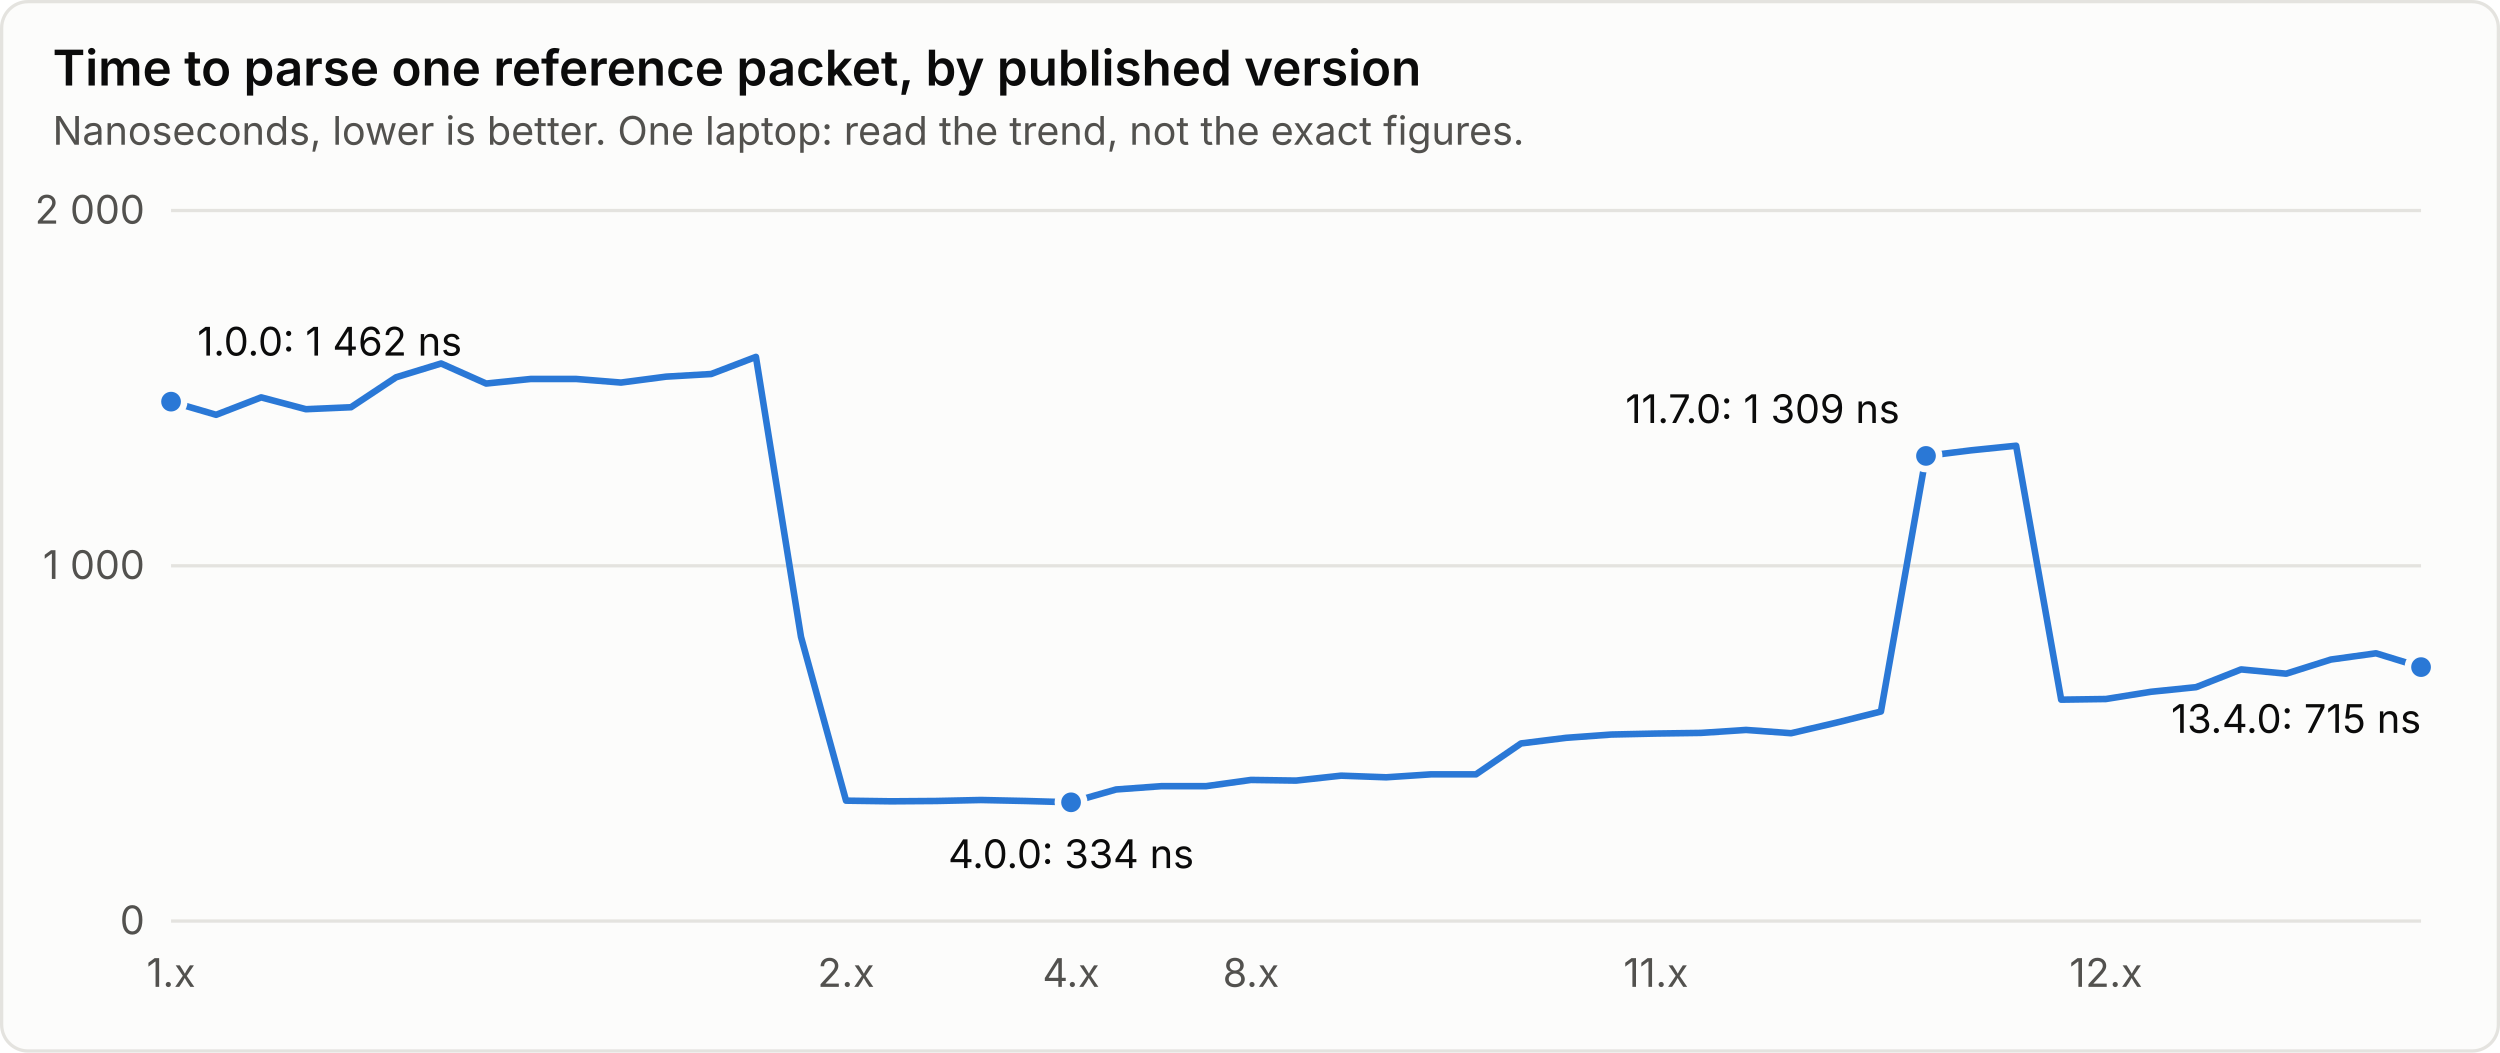
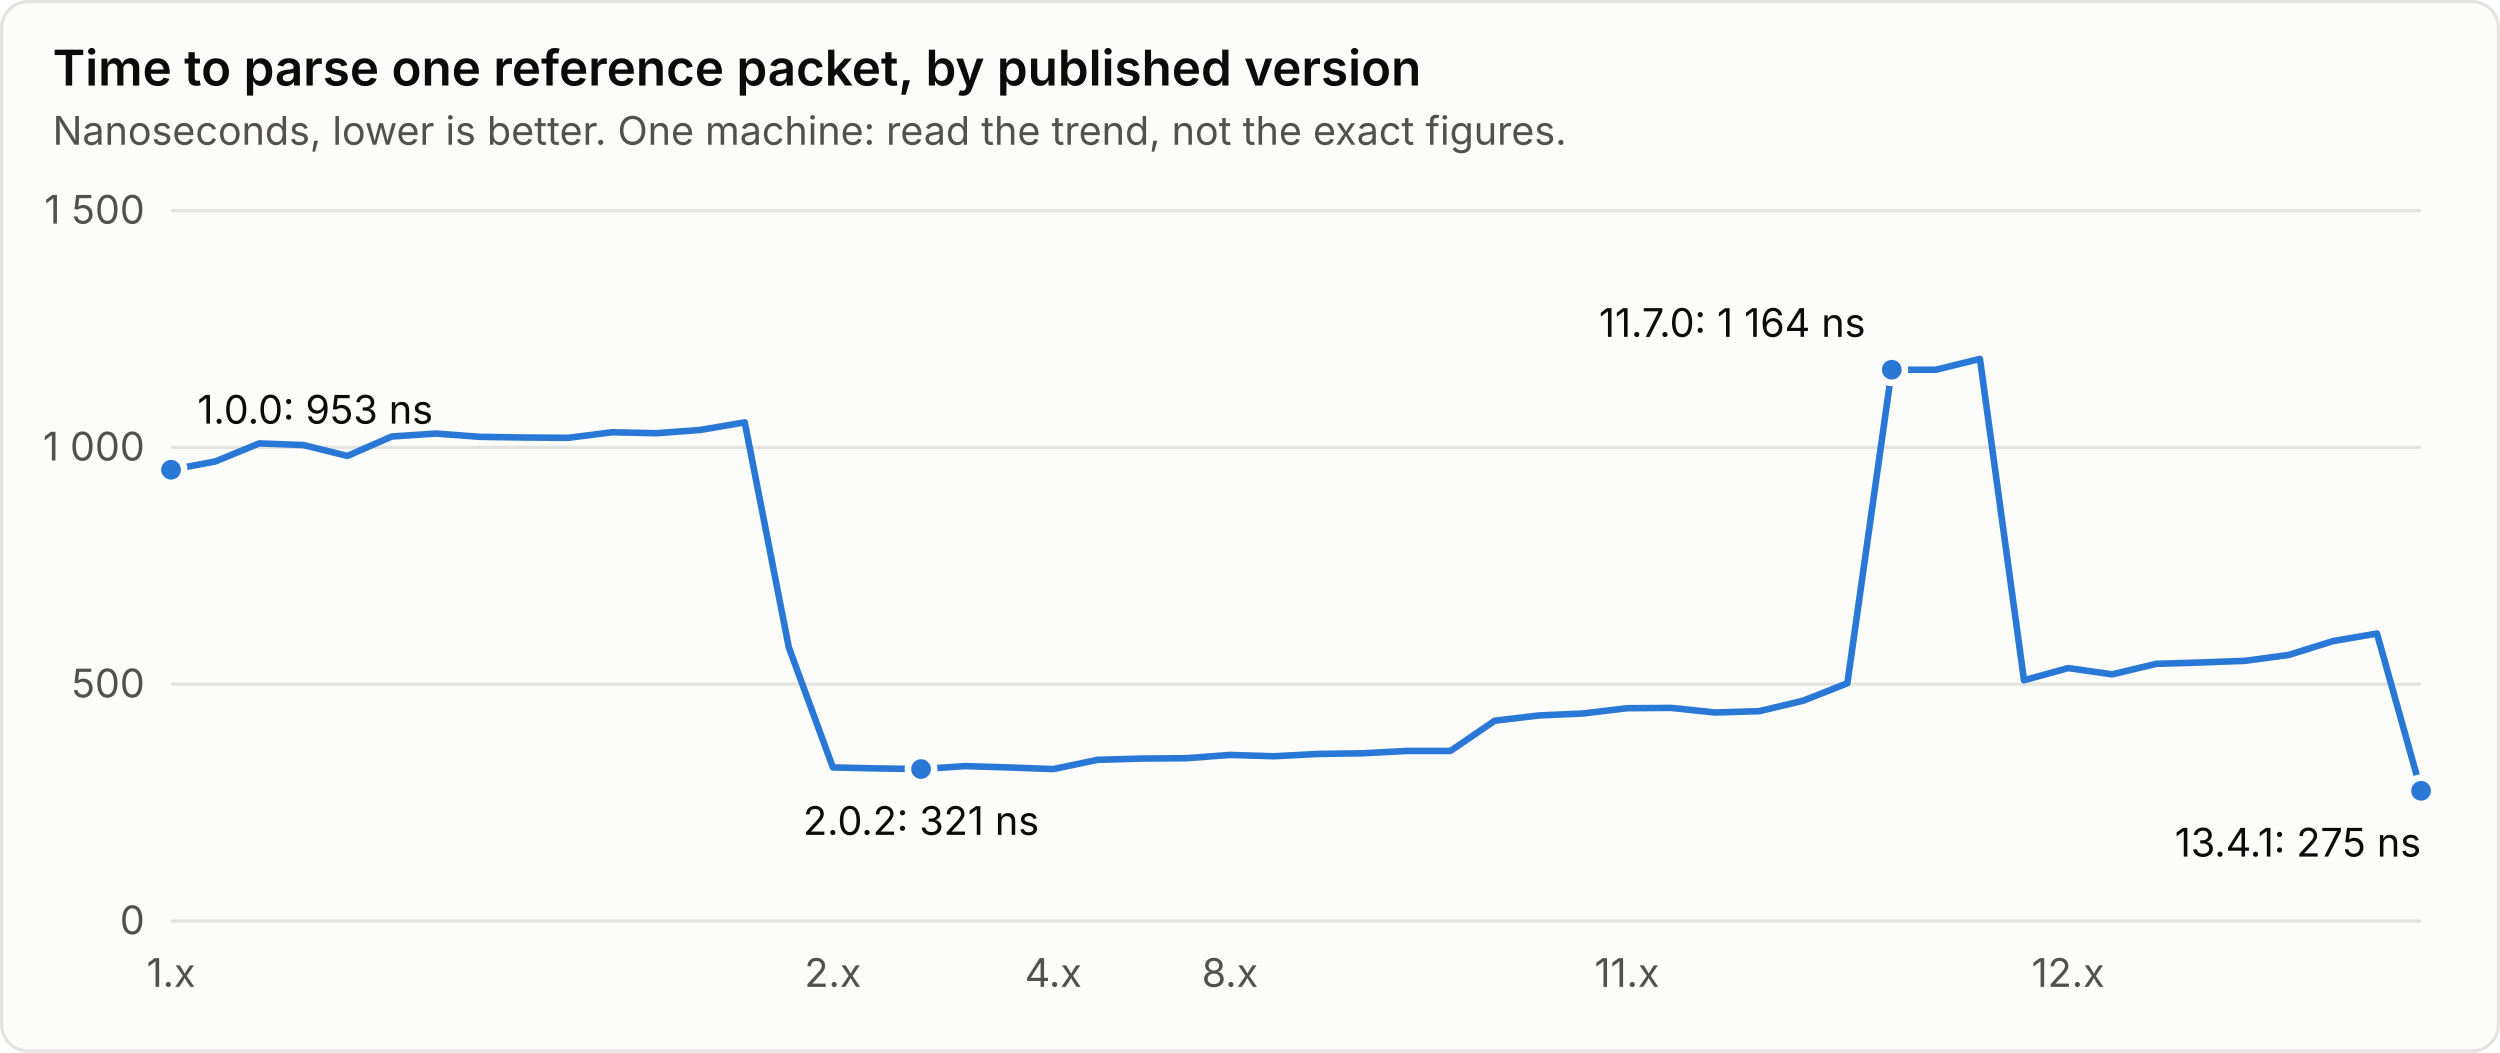
- <svg xmlns="http://www.w3.org/2000/svg" viewBox="0 0 760 320" width="760" height="320" role="img" aria-label="Time to parse the reference packet, by published version, from 1.0.0 (1462 ns) to 13.4.0 (715 ns)">
+ <svg xmlns="http://www.w3.org/2000/svg" viewBox="0 0 760 320" width="760" height="320" role="img" aria-label="Time to parse the reference packet, by published version, from 1.0.0 (953 ns) to 13.4.1 (275 ns)">
  <style>.bg{fill:#fcfcfb;stroke:#e4e3df}.t1{fill:#0b0b0b}.t2{fill:#52514e}.grid{stroke:#e4e3df}.line{stroke:#2a78d6}.dot{fill:#2a78d6;stroke:#fcfcfb}text{font-family:system-ui,-apple-system,'Segoe UI',sans-serif;font-size:12px}.title{font-size:15px;font-weight:600}@media (prefers-color-scheme:dark){.bg{fill:#1a1a19;stroke:#383835}.t1{fill:#f0efec}.t2{fill:#c3c2b7}.grid{stroke:#383835}.line{stroke:#3987e5}.dot{fill:#3987e5;stroke:#1a1a19}}</style>
  <rect class="bg" x="0.5" y="0.5" width="759" height="319" rx="8" />
  <text class="title t1" x="16" y="26">Time to parse one reference packet, by published version</text>
-   <text class="t2" x="16" y="44">Nanoseconds, lower is better. One laptop: read the trend, not the exact figures.</text>
+   <text class="t2" x="16" y="44">Nanoseconds, lower is better. One machine: read the trend, not the exact figures.</text>
  <line class="grid" x1="52" y1="280.0" x2="736" y2="280.0" />
  <text class="t2" x="44" y="284.0" text-anchor="end">0</text>
-   <line class="grid" x1="52" y1="172.0" x2="736" y2="172.0" />
-   <text class="t2" x="44" y="176.0" text-anchor="end">1 000</text>
+   <line class="grid" x1="52" y1="208.0" x2="736" y2="208.0" />
+   <text class="t2" x="44" y="212.0" text-anchor="end">500</text>
+   <line class="grid" x1="52" y1="136.0" x2="736" y2="136.0" />
+   <text class="t2" x="44" y="140.0" text-anchor="end">1 000</text>
  <line class="grid" x1="52" y1="64.0" x2="736" y2="64.0" />
-   <text class="t2" x="44" y="68.0" text-anchor="end">2 000</text>
+   <text class="t2" x="44" y="68.0" text-anchor="end">1 500</text>
  <text class="t2" x="52.0" y="300" text-anchor="middle">1.x</text>
-   <text class="t2" x="257.2" y="300" text-anchor="middle">2.x</text>
-   <text class="t2" x="325.6" y="300" text-anchor="middle">4.x</text>
-   <text class="t2" x="380.3" y="300" text-anchor="middle">8.x</text>
-   <text class="t2" x="503.4" y="300" text-anchor="middle">11.x</text>
-   <text class="t2" x="640.2" y="300" text-anchor="middle">12.x</text>
-   <polyline class="line" fill="none" stroke-width="2" stroke-linejoin="round" stroke-linecap="round" points="52.0,122.1 65.7,126.1 79.4,120.8 93.0,124.4 106.7,123.8 120.4,114.7 134.1,110.5 147.8,116.6 161.4,115.2 175.1,115.2 188.8,116.3 202.5,114.5 216.2,113.7 229.8,108.5 243.5,193.6 257.2,243.4 270.9,243.6 284.6,243.5 298.2,243.2 311.9,243.5 325.6,243.9 339.3,240.0 353.0,239.0 366.6,239.0 380.3,237.1 394.0,237.3 407.7,235.8 421.4,236.3 435.0,235.4 448.7,235.4 462.4,226.0 476.1,224.3 489.8,223.3 503.4,223.0 517.1,222.8 530.8,221.9 544.5,222.9 558.2,219.7 571.8,216.3 585.5,138.6 599.2,136.9 612.9,135.5 626.6,212.7 640.2,212.5 653.9,210.3 667.6,208.9 681.3,203.5 695.0,204.8 708.6,200.5 722.3,198.6 736.0,202.8" />
-   <circle class="dot" cx="52.0" cy="122.1" r="4" stroke-width="2" />
-   <text class="t1" x="60.0" y="108.1" text-anchor="start">1.0.0: 1 462 ns</text>
-   <circle class="dot" cx="325.6" cy="243.9" r="4" stroke-width="2" />
-   <text class="t1" x="325.6" y="263.9" text-anchor="middle">4.0.0: 334 ns</text>
-   <circle class="dot" cx="585.5" cy="138.6" r="4" stroke-width="2" />
-   <text class="t1" x="577.5" y="128.6" text-anchor="end">11.7.0: 1 309 ns</text>
-   <circle class="dot" cx="736.0" cy="202.8" r="4" stroke-width="2" />
-   <text class="t1" x="736.0" y="222.8" text-anchor="end">13.4.0: 715 ns</text>
+   <text class="t2" x="253.2" y="300" text-anchor="middle">2.x</text>
+   <text class="t2" x="320.2" y="300" text-anchor="middle">4.x</text>
+   <text class="t2" x="373.9" y="300" text-anchor="middle">8.x</text>
+   <text class="t2" x="494.6" y="300" text-anchor="middle">11.x</text>
+   <text class="t2" x="628.7" y="300" text-anchor="middle">12.x</text>
+   <polyline class="line" fill="none" stroke-width="2" stroke-linejoin="round" stroke-linecap="round" points="52.0,142.8 65.4,140.3 78.8,134.8 92.2,135.3 105.6,138.6 119.1,132.7 132.5,131.8 145.9,132.8 159.3,133.0 172.7,133.1 186.1,131.4 199.5,131.7 212.9,130.7 226.4,128.4 239.8,196.8 253.2,233.3 266.6,233.6 280.0,233.8 293.4,232.9 306.8,233.3 320.2,233.8 333.6,231.0 347.1,230.6 360.5,230.5 373.9,229.5 387.3,229.9 400.7,229.2 414.1,229.0 427.5,228.3 440.9,228.3 454.4,219.1 467.8,217.5 481.2,216.9 494.6,215.3 508.0,215.2 521.4,216.6 534.8,216.2 548.2,213.0 561.6,207.7 575.1,112.4 588.5,112.4 601.9,109.1 615.3,206.8 628.7,203.1 642.1,205.0 655.5,201.8 668.9,201.4 682.4,200.9 695.8,199.1 709.2,194.9 722.6,192.6 736.0,240.4" />
+   <circle class="dot" cx="52.0" cy="142.8" r="4" stroke-width="2" />
+   <text class="t1" x="60.0" y="128.8" text-anchor="start">1.0.0: 953 ns</text>
+   <circle class="dot" cx="280.0" cy="233.8" r="4" stroke-width="2" />
+   <text class="t1" x="280.0" y="253.8" text-anchor="middle">2.0.2: 321 ns</text>
+   <circle class="dot" cx="575.1" cy="112.4" r="4" stroke-width="2" />
+   <text class="t1" x="567.1" y="102.4" text-anchor="end">11.7.0: 1 164 ns</text>
+   <circle class="dot" cx="736.0" cy="240.4" r="4" stroke-width="2" />
+   <text class="t1" x="736.0" y="260.4" text-anchor="end">13.4.1: 275 ns</text>
</svg>
